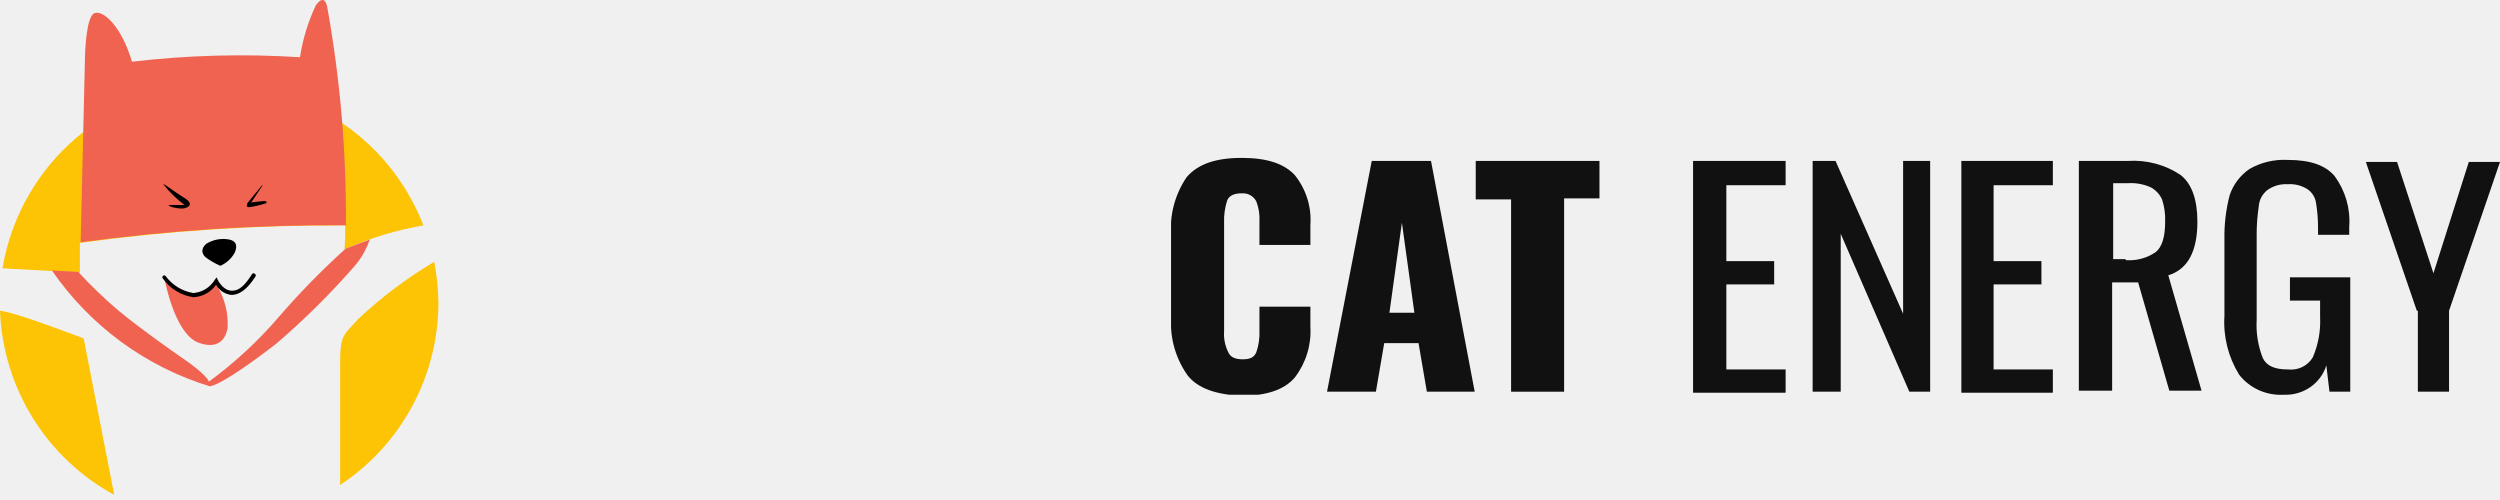
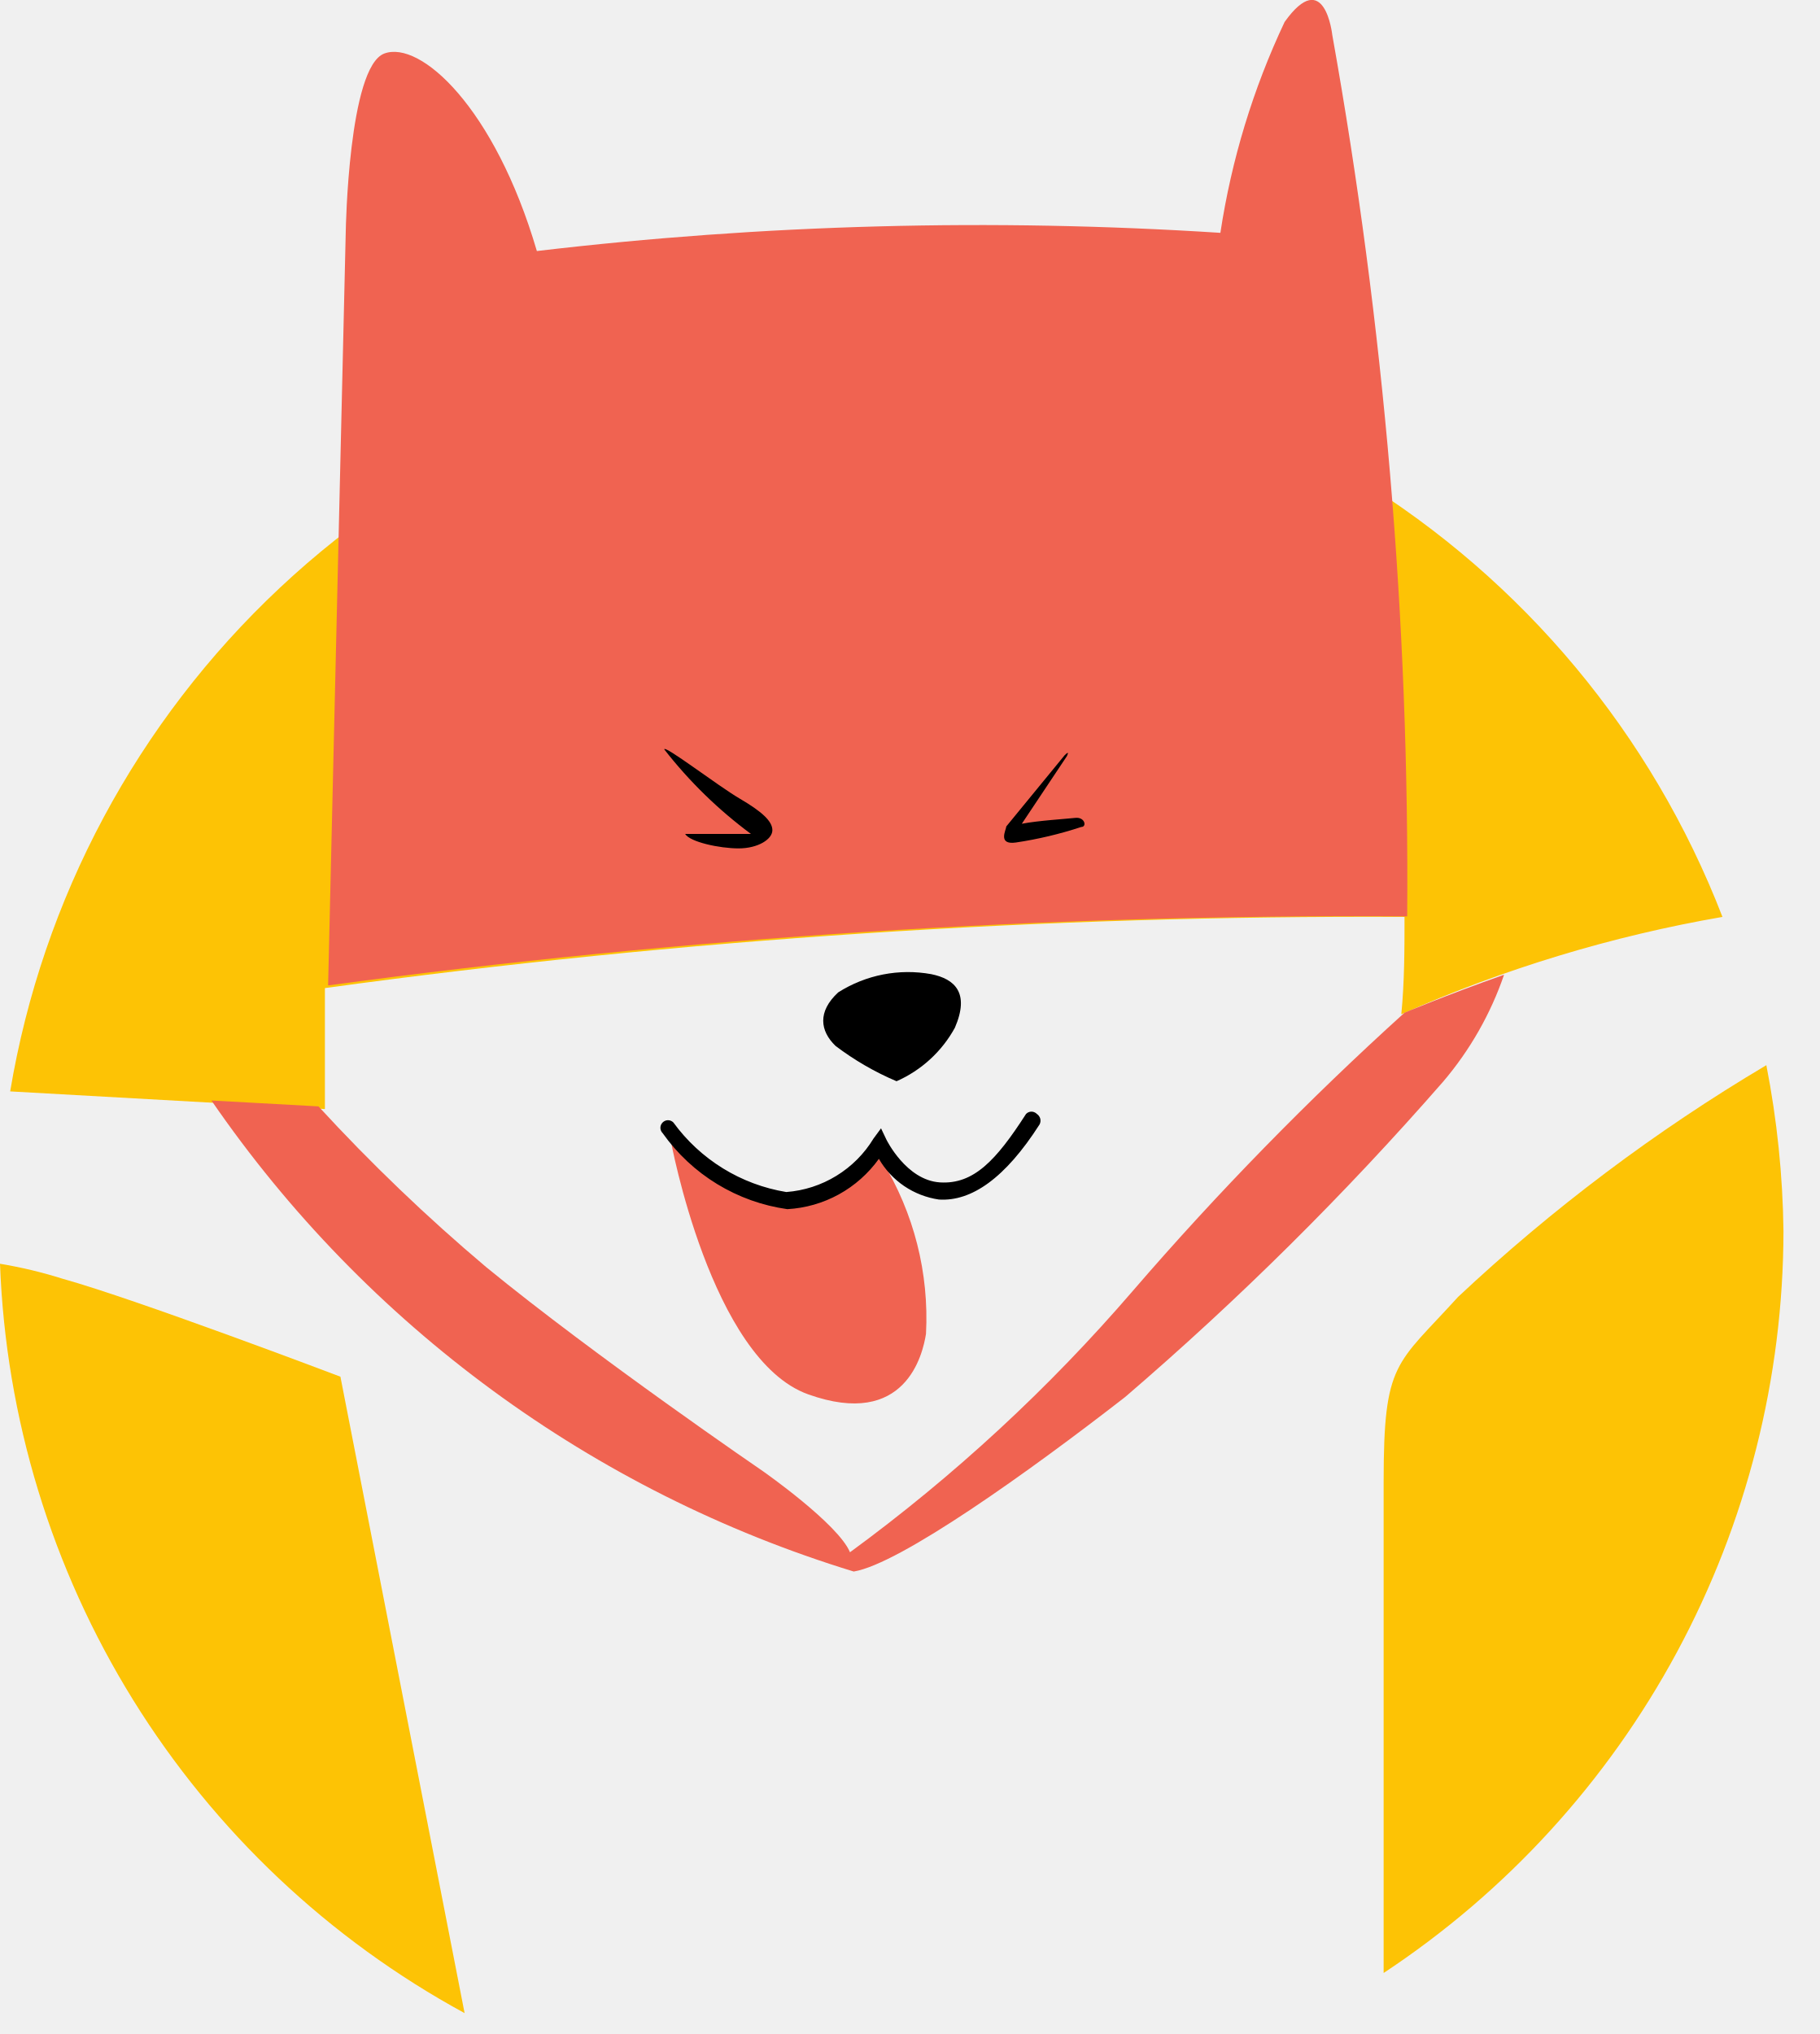
- <svg xmlns="http://www.w3.org/2000/svg" width="190" height="38" viewBox="0 0 190 38" fill="none">
+ <svg xmlns="http://www.w3.org/2000/svg" width="34" height="38" viewBox="0 0 34 38" fill="none">
  <g clip-path="url(#clip0)">
    <path d="M6.07 20.72V18.46C12.754 17.542 19.494 17.098 26.24 17.13C26.24 17.73 26.24 18.34 26.18 18.95C28.098 18.099 30.113 17.488 32.18 17.13C30.863 13.722 28.462 10.841 25.347 8.931C22.232 7.021 18.576 6.186 14.941 6.557C11.306 6.927 7.894 8.482 5.229 10.981C2.563 13.48 0.793 16.786 0.19 20.39L6.07 20.72Z" fill="#FDC305" />
    <path d="M27.24 24.23C26.08 25.51 25.85 25.43 25.85 27.68C25.85 28.59 25.85 32.58 25.85 36.86C28.142 35.346 30.024 33.288 31.328 30.869C32.632 28.451 33.316 25.747 33.32 23C33.307 21.959 33.2 20.922 33 19.9C30.928 21.13 28.997 22.581 27.24 24.23Z" fill="#FDC305" />
    <path d="M6.36 25.72C6.36 25.72 2.57 24.28 1.17 23.89C0.787 23.769 0.396 23.676 0 23.61C0.108 26.496 0.966 29.304 2.487 31.759C4.009 34.213 6.143 36.23 8.68 37.61L6.36 25.72Z" fill="#FDC305" />
    <path d="M26.29 17.12C26.331 11.599 25.862 6.085 24.89 0.65C24.89 0.65 24.75 -0.64 24 0.41C23.411 1.658 23.007 2.985 22.8 4.35C18.542 4.076 14.268 4.19 10.03 4.69C9.24 2 7.85 0.75 7.18 1C6.51 1.25 6.46 4.31 6.46 4.31L6.13 18.41C12.811 17.506 19.548 17.075 26.29 17.12Z" fill="#F06351" />
    <path d="M12.41 14C12.41 13.91 13.41 14.68 13.82 14.92C14.23 15.16 14.43 15.34 14.43 15.51C14.43 15.68 14.16 15.85 13.8 15.85C13.44 15.85 12.89 15.73 12.8 15.58H13.74H14.03C13.421 15.129 12.876 14.598 12.41 14Z" fill="black" />
    <path d="M19.89 14.11L18.8 15.44C18.8 15.5 18.63 15.79 18.98 15.74C19.394 15.678 19.802 15.581 20.2 15.45C20.31 15.45 20.27 15.26 20.09 15.28C19.91 15.3 19.4 15.33 19.09 15.39L19.93 14.13C19.93 14.13 20 14 19.89 14.11Z" fill="black" />
    <path d="M16.75 20.2C17.213 19.996 17.597 19.644 17.84 19.2C18.12 18.55 17.84 18.29 17.4 18.2C16.798 18.09 16.177 18.212 15.66 18.54C15.27 18.9 15.32 19.26 15.61 19.54C15.961 19.806 16.344 20.028 16.75 20.2Z" fill="black" />
    <path d="M16.35 21.45C16.238 21.678 16.082 21.883 15.89 22.05C15.605 22.279 15.255 22.412 14.89 22.43C14.364 22.472 13.841 22.319 13.42 22C13.222 21.881 13.044 21.732 12.89 21.56C12.79 21.449 12.667 21.36 12.53 21.3C12.53 21.3 13.28 25.4 15.1 26.05C16.92 26.7 17.24 25.3 17.3 24.92C17.36 23.785 17.074 22.659 16.48 21.69C16.46 21.38 16.45 21.58 16.35 21.45Z" fill="#F06351" />
    <path d="M14.71 22.59C14.245 22.525 13.799 22.365 13.398 22.121C12.998 21.877 12.651 21.553 12.38 21.17C12.367 21.157 12.356 21.141 12.349 21.124C12.342 21.107 12.338 21.089 12.338 21.07C12.338 21.051 12.342 21.033 12.349 21.016C12.356 20.999 12.367 20.983 12.38 20.97C12.393 20.957 12.409 20.946 12.426 20.939C12.443 20.932 12.461 20.928 12.48 20.928C12.499 20.928 12.517 20.932 12.534 20.939C12.551 20.946 12.567 20.957 12.58 20.97C13.085 21.664 13.843 22.131 14.69 22.27C15.022 22.245 15.343 22.141 15.626 21.967C15.91 21.793 16.148 21.554 16.32 21.27L16.46 21.08L16.56 21.29C16.56 21.29 16.93 22.05 17.56 22.09C18.19 22.13 18.61 21.68 19.17 20.81C19.183 20.797 19.199 20.786 19.216 20.779C19.233 20.772 19.251 20.768 19.27 20.768C19.289 20.768 19.307 20.772 19.324 20.779C19.341 20.786 19.357 20.797 19.37 20.81C19.402 20.831 19.425 20.863 19.435 20.9C19.444 20.937 19.439 20.977 19.42 21.01C18.78 22.01 18.15 22.45 17.54 22.41C17.308 22.376 17.087 22.29 16.893 22.159C16.699 22.027 16.537 21.853 16.42 21.65C16.223 21.924 15.968 22.151 15.672 22.314C15.376 22.477 15.047 22.571 14.71 22.59Z" fill="black" />
    <path d="M26.24 18.92C24.445 20.544 22.751 22.277 21.17 24.11C19.599 25.936 17.824 27.577 15.88 29C15.66 28.47 14.26 27.49 14.26 27.49C14.26 27.49 11.13 25.35 9.08 23.67C7.974 22.737 6.929 21.735 5.95 20.67L3.95 20.56C6.84 24.765 11.07 27.868 15.95 29.36C16.81 29.22 19.22 27.5 21.02 26.1C23.139 24.282 25.124 22.313 26.96 20.21C27.462 19.621 27.849 18.942 28.1 18.21C27 18.6 26.24 18.92 26.24 18.92Z" fill="#F06351" />
  </g>
-   <g clip-path="url(#clip1)">
-     <path d="M90.264 28.538C89.37 27.276 88.925 25.763 89 24.231V17.846C88.892 16.298 89.308 14.758 90.186 13.461C91.055 12.461 92.398 12 94.374 12C96.35 12 97.614 12.461 98.404 13.308C99.263 14.379 99.685 15.721 99.59 17.077V18.615H95.718V16.846C95.749 16.323 95.668 15.799 95.48 15.308C95.38 15.109 95.221 14.945 95.024 14.835C94.827 14.726 94.6 14.676 94.374 14.692C93.821 14.692 93.426 14.846 93.268 15.231C93.089 15.777 93.009 16.35 93.031 16.923V25.154C92.989 25.71 93.098 26.267 93.347 26.769C93.505 27.154 93.9 27.308 94.453 27.308C95.006 27.308 95.322 27.154 95.48 26.769C95.66 26.249 95.74 25.702 95.718 25.154V23.308H99.59V24.846C99.67 26.224 99.251 27.585 98.404 28.692C97.614 29.615 96.271 30.077 94.374 30.077C92.477 30 91.055 29.538 90.264 28.538Z" fill="#111111" />
-     <path d="M104.253 12.231H108.757L112.077 29.769H108.441L107.809 26.077H105.201L104.569 29.769H100.854L104.253 12.231ZM107.493 23.769L106.545 16.923L105.596 23.769H107.493Z" fill="#111111" />
-     <path d="M114.843 15.154H112.156V12.231H121.56V15.077H118.873V29.769H114.843V15.154Z" fill="#111111" />
-     <path d="M128.752 12.231H135.707V14.077H131.202V19.846H134.837V21.615H131.202V28.077H135.707V29.846H128.673V12.231H128.752Z" fill="#111111" />
-     <path d="M137.761 12.231H139.5L144.637 23.846V12.231H146.692V29.769H145.111L139.895 17.769V29.769H137.761V12.231Z" fill="#111111" />
-     <path d="M149.063 12.231H156.017V14.077H151.513V19.846H155.148V21.615H151.513V28.077H156.017V29.846H149.063V12.231Z" fill="#111111" />
-     <path d="M158.072 12.231H161.707C163.137 12.135 164.559 12.514 165.738 13.308C166.607 14 167.002 15.231 167.002 16.846C167.002 19.077 166.291 20.462 164.79 20.923L167.318 29.692H164.869L162.498 21.462H160.522V29.692H157.993V12.231H158.072ZM161.549 19.769C162.364 19.835 163.176 19.616 163.841 19.154C164.315 18.769 164.552 18 164.552 16.846C164.574 16.273 164.494 15.7 164.315 15.154C164.137 14.762 163.832 14.437 163.446 14.231C162.902 13.989 162.304 13.884 161.707 13.923H160.601V19.692H161.549V19.769Z" fill="#111111" />
-     <path d="M170.164 28.462C169.342 27.117 168.956 25.562 169.057 24V18.154C169.038 17.039 169.17 15.927 169.452 14.846C169.717 14.039 170.244 13.337 170.954 12.846C171.836 12.338 172.854 12.097 173.878 12.154C175.538 12.154 176.723 12.539 177.434 13.385C178.252 14.502 178.644 15.862 178.541 17.231V17.846H176.17V17.308C176.173 16.663 176.12 16.02 176.012 15.385C175.945 14.983 175.718 14.623 175.379 14.385C174.935 14.101 174.408 13.966 173.878 14C173.311 13.965 172.75 14.128 172.297 14.461C172.111 14.614 171.959 14.802 171.851 15.013C171.742 15.225 171.679 15.456 171.665 15.692C171.561 16.38 171.508 17.074 171.507 17.769V24.308C171.449 25.304 171.61 26.301 171.981 27.231C172.297 27.846 172.93 28.077 173.878 28.077C174.252 28.122 174.632 28.059 174.97 27.895C175.307 27.73 175.587 27.473 175.775 27.154C176.192 26.181 176.381 25.13 176.328 24.077V22.846H174.036V21.077H178.62V29.769H177.039L176.802 27.769C176.595 28.439 176.163 29.023 175.576 29.427C174.989 29.831 174.28 30.033 173.562 30C172.909 30.037 172.256 29.916 171.663 29.648C171.07 29.379 170.555 28.972 170.164 28.462Z" fill="#111111" />
-     <path d="M183.678 23.615L179.805 12.308H182.176L184.942 20.769L187.629 12.308H190L186.128 23.615V29.769H183.757V23.615H183.678Z" fill="#111111" />
-   </g>
  <defs>
    <clipPath id="clip0">
      <rect width="33.32" height="37.61" fill="white" />
    </clipPath>
-     <clipPath id="clip1">
-       <rect width="101" height="18" fill="white" transform="translate(89 12)" />
-     </clipPath>
  </defs>
</svg>
